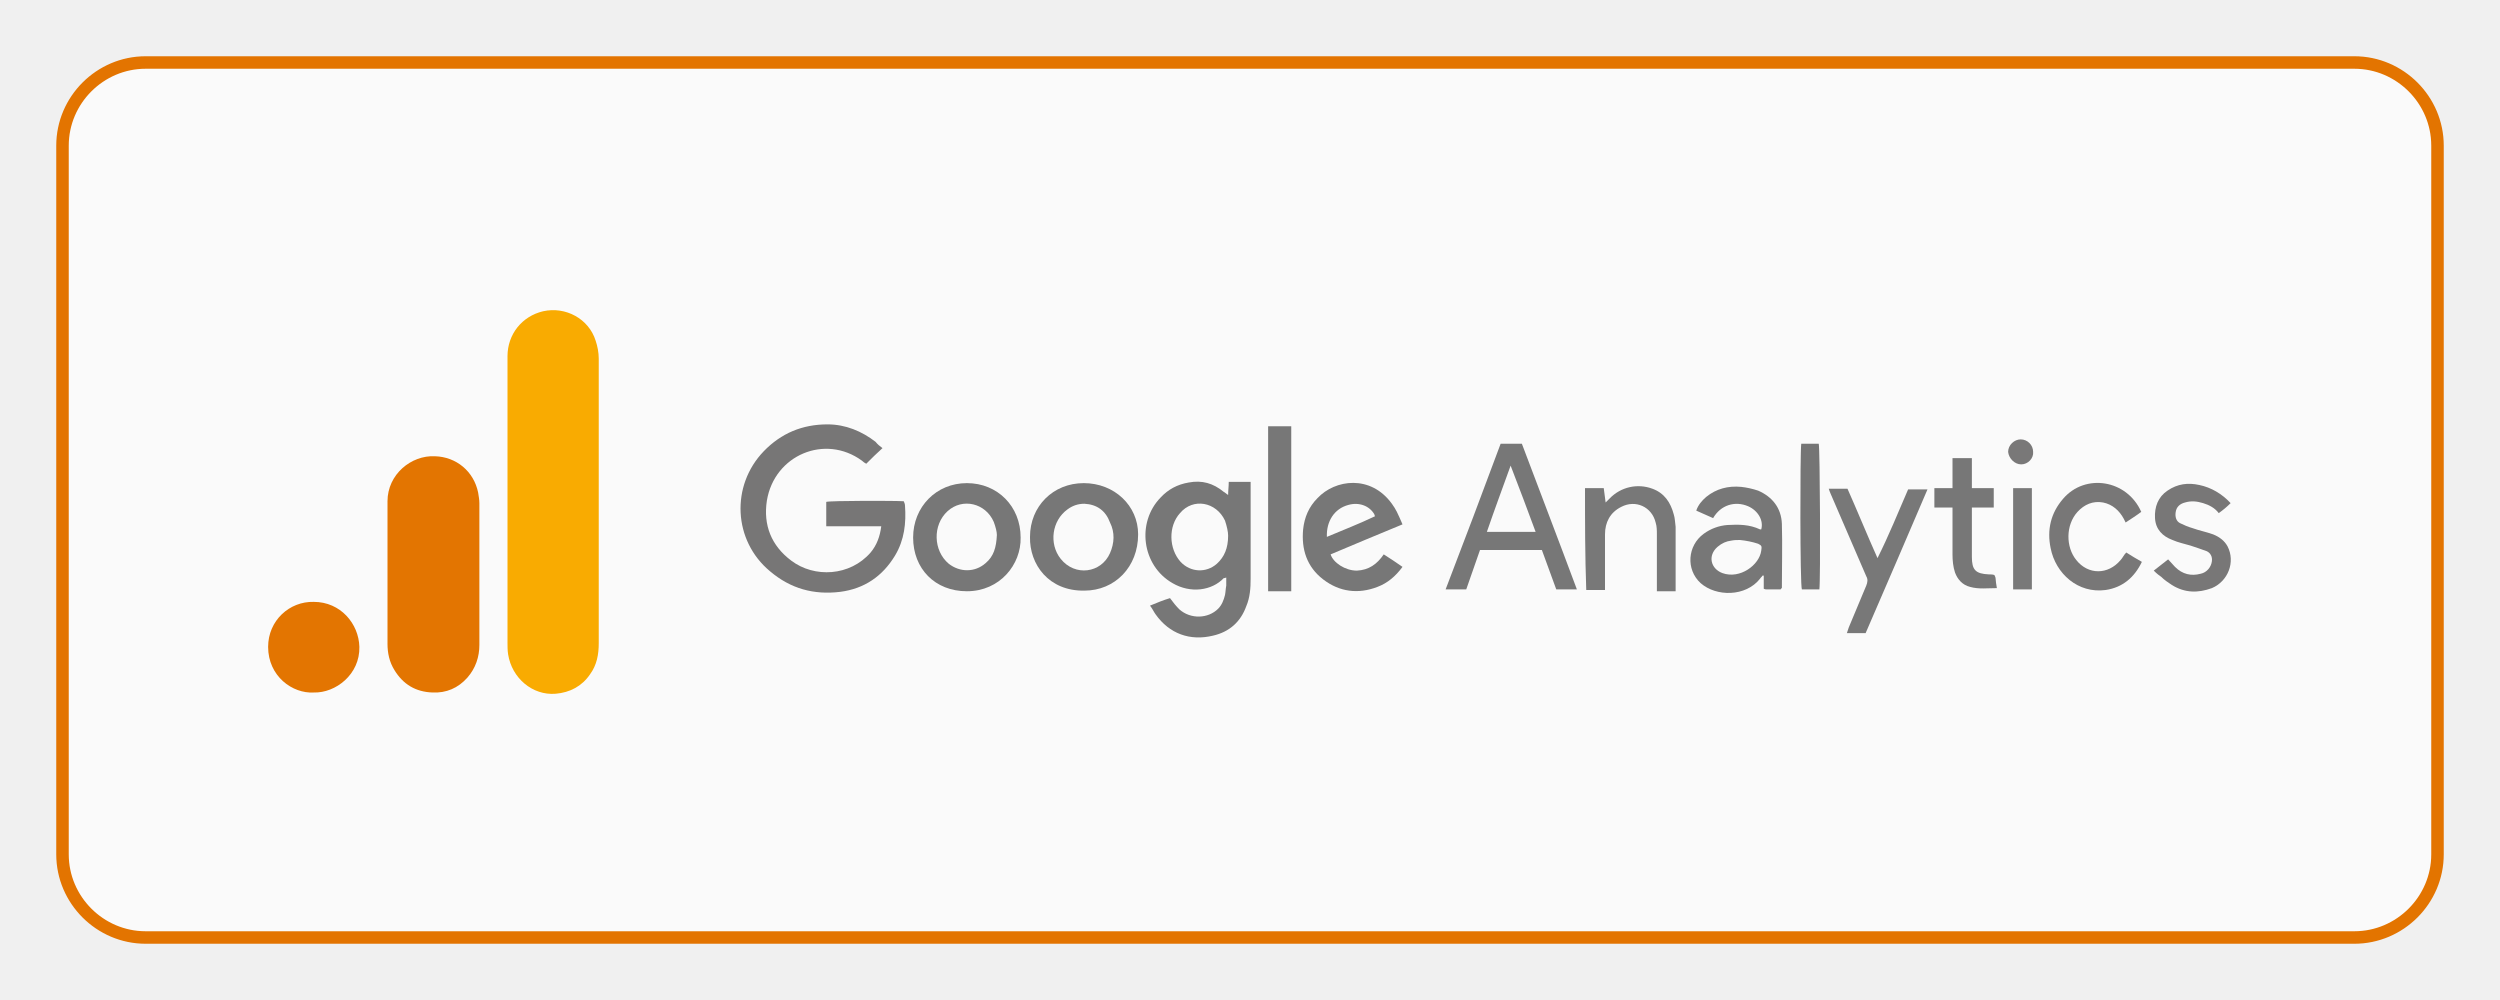
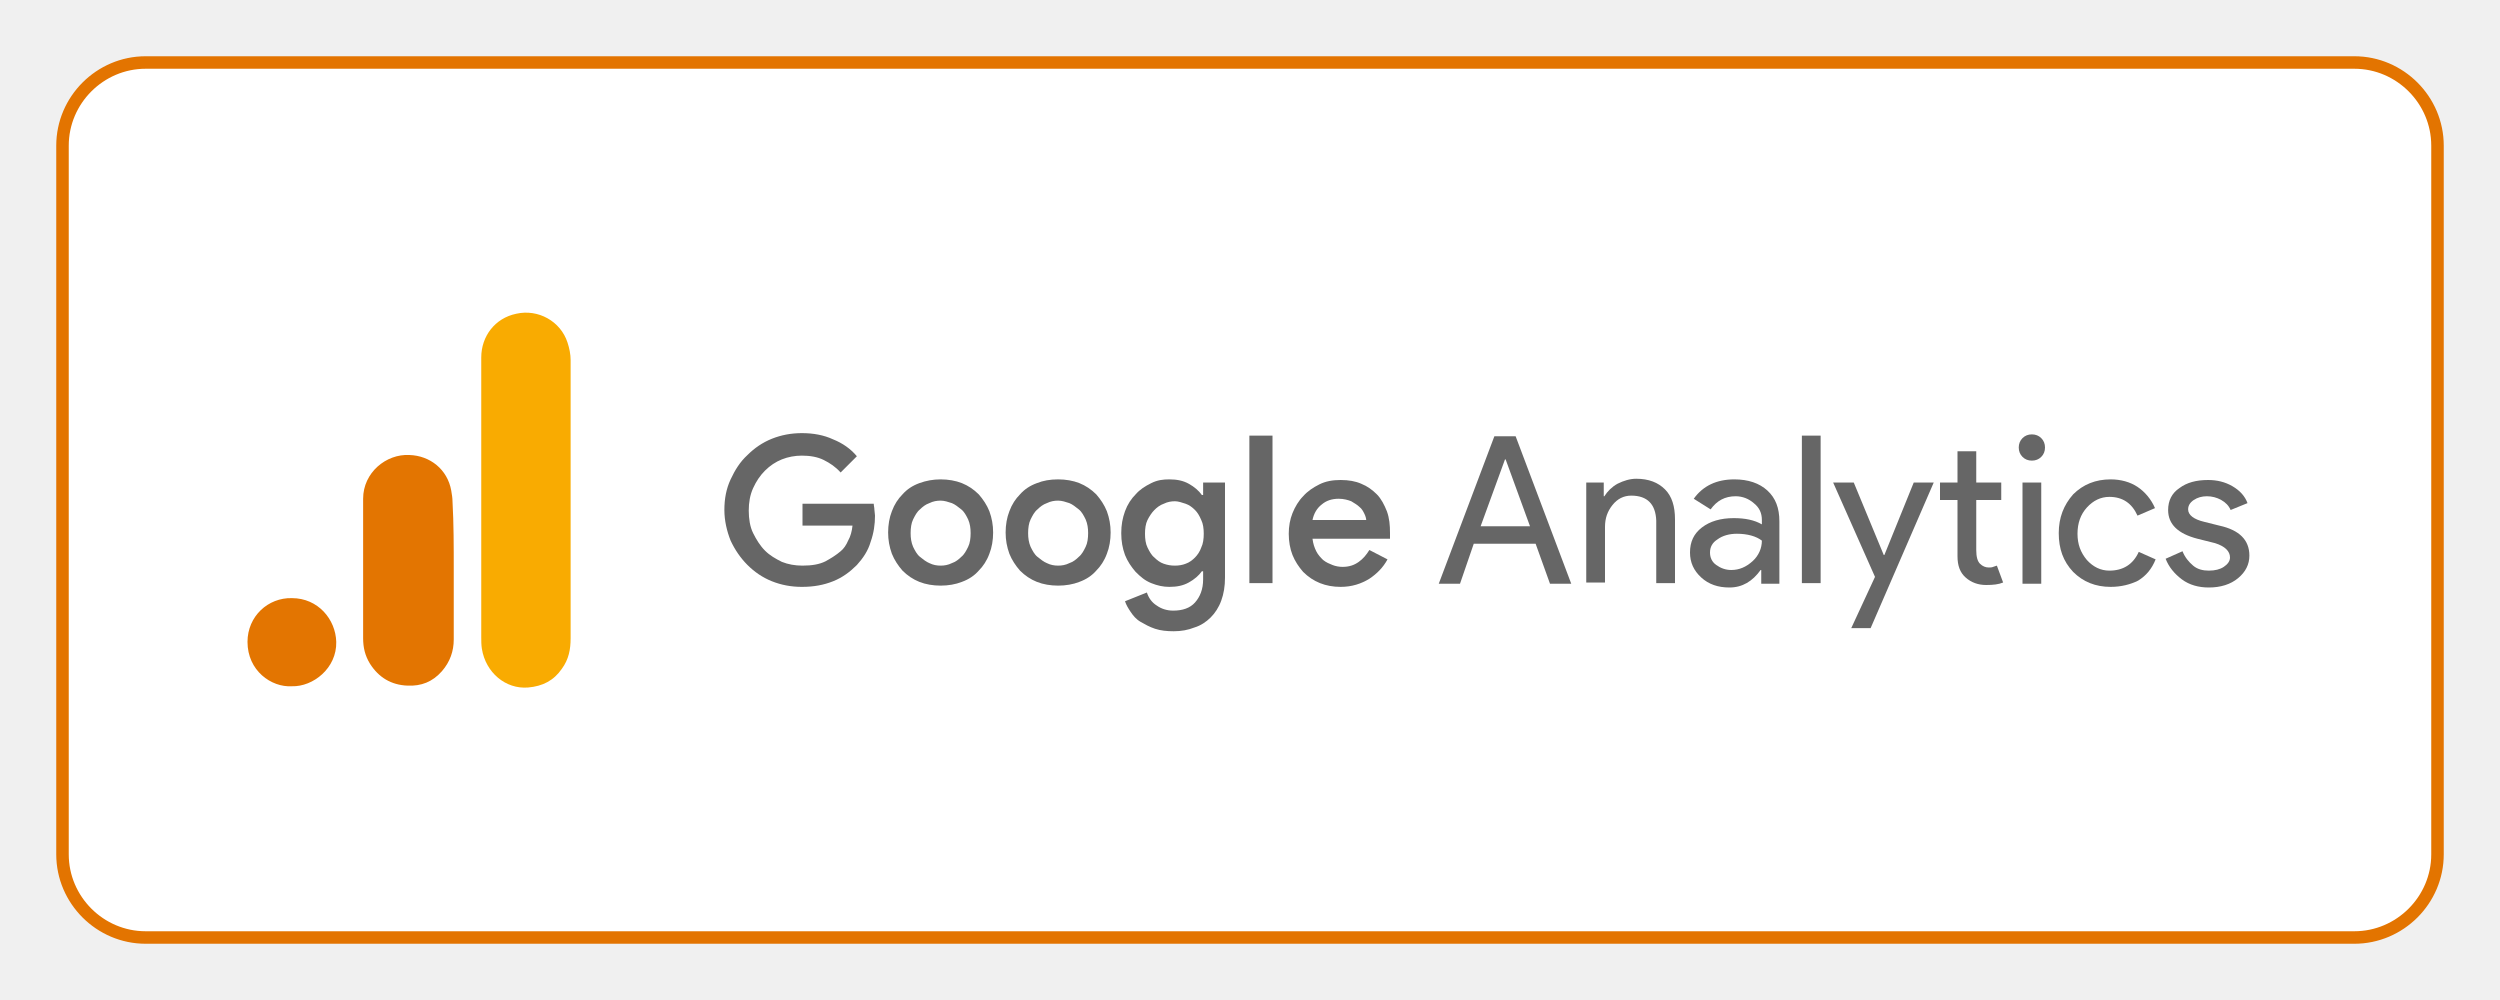
- <svg xmlns="http://www.w3.org/2000/svg" version="1.1" id="Layer_2" x="0px" y="0px" viewBox="0 0 400 160" style="enable-background:new 0 0 400 160;" xml:space="preserve">
+ <svg xmlns="http://www.w3.org/2000/svg" version="1.1" id="Layer_2_1_" x="0px" y="0px" viewBox="0 0 400 160" style="enable-background:new 0 0 400 160;" xml:space="preserve">
  <style type="text/css">
- 	.st0{fill:#FAFAFA;stroke:#E37400;stroke-width:2;stroke-miterlimit:10;}
- 	.st1{fill:#F9AB01;}
- 	.st2{fill:#E37501;}
- 	.st3{fill:#777676;}
- 	.st4{fill:#777777;}
- 	.st5{fill:#787878;}
- 	.st6{fill:#787777;}
- 	.st7{fill:#757575;}
- 	.st8{fill:#797979;}
- 	.st9{fill:#797878;}
+ 	.st0{fill:#FFFFFF;stroke:#E37400;stroke-width:2;stroke-miterlimit:10;}
+ 	.st1{enable-background:new    ;}
+ 	.st2{fill:#666666;}
+ 	.st3{fill:#F9AB01;}
+ 	.st4{fill:#E37501;}
</style>
  <g>
    <path class="st0" d="M376.7,150H23.3C16,150,10,144,10,136.7V23.3C10,16,16,10,23.3,10h353.4c7.3,0,13.3,6,13.3,13.3v113.4   C390,144,384,150,376.7,150z" />
+   </g>
+   <g>
+     <g class="st1">
+       <path class="st2" d="M128.3,80.6h11.5c0,0.3,0.1,0.6,0.1,0.9c0,0.3,0.1,0.7,0.1,1c0,1.4-0.2,2.8-0.7,4.2c-0.4,1.4-1.2,2.6-2.2,3.7    c-1.1,1.1-2.3,2-3.8,2.6c-1.5,0.6-3.1,0.9-5,0.9c-1.7,0-3.3-0.3-4.8-0.9c-1.5-0.6-2.8-1.5-3.9-2.6c-1.1-1.1-2-2.4-2.7-3.9    c-0.6-1.5-1-3.2-1-4.9c0-1.8,0.3-3.4,1-4.9s1.5-2.8,2.7-3.9c1.1-1.1,2.4-2,3.9-2.6c1.5-0.6,3.1-0.9,4.8-0.9c1.8,0,3.5,0.3,5,1    c1.5,0.6,2.8,1.5,3.8,2.7l-2.6,2.6c-0.8-0.9-1.7-1.5-2.7-2c-1-0.5-2.2-0.7-3.5-0.7c-1.1,0-2.2,0.2-3.2,0.6c-1,0.4-1.9,1-2.7,1.8    c-0.8,0.8-1.4,1.7-1.9,2.8c-0.5,1.1-0.7,2.3-0.7,3.6c0,1.3,0.2,2.6,0.7,3.6s1.1,2,1.9,2.8s1.7,1.3,2.7,1.8c1,0.4,2.1,0.6,3.3,0.6    c1.5,0,2.7-0.2,3.7-0.7c0.9-0.5,1.7-1,2.4-1.6c0.5-0.4,0.9-1,1.2-1.7c0.4-0.7,0.6-1.5,0.7-2.4h-8V80.6z" />
+       <path class="st2" d="M150.5,76.7c1.2,0,2.4,0.2,3.4,0.6c1,0.4,1.9,1,2.7,1.8c0.7,0.8,1.3,1.7,1.7,2.7c0.4,1.1,0.6,2.2,0.6,3.4    c0,1.2-0.2,2.4-0.6,3.4c-0.4,1.1-1,2-1.7,2.7c-0.7,0.8-1.6,1.4-2.7,1.8c-1,0.4-2.2,0.6-3.4,0.6c-1.2,0-2.4-0.2-3.4-0.6    c-1-0.4-1.9-1-2.7-1.8c-0.7-0.8-1.3-1.7-1.7-2.7c-0.4-1.1-0.6-2.2-0.6-3.4c0-1.2,0.2-2.4,0.6-3.4c0.4-1.1,1-2,1.7-2.7    c0.7-0.8,1.6-1.4,2.7-1.8C148.2,76.9,149.3,76.7,150.5,76.7z M150.5,90.5c0.6,0,1.2-0.1,1.8-0.4c0.6-0.2,1.1-0.6,1.5-1    c0.5-0.4,0.8-1,1.1-1.6c0.3-0.6,0.4-1.4,0.4-2.2c0-0.8-0.1-1.5-0.4-2.2c-0.3-0.6-0.6-1.2-1.1-1.6c-0.5-0.4-1-0.8-1.5-1    c-0.6-0.2-1.2-0.4-1.8-0.4c-0.6,0-1.2,0.1-1.8,0.4c-0.6,0.2-1.1,0.6-1.5,1c-0.5,0.4-0.8,1-1.1,1.6c-0.3,0.6-0.4,1.4-0.4,2.2    c0,0.8,0.1,1.5,0.4,2.2c0.3,0.6,0.6,1.2,1.1,1.6c0.5,0.4,1,0.8,1.5,1C149.3,90.4,149.9,90.5,150.5,90.5z" />
+       <path class="st2" d="M169.3,76.7c1.2,0,2.4,0.2,3.4,0.6c1,0.4,1.9,1,2.7,1.8c0.7,0.8,1.3,1.7,1.7,2.7c0.4,1.1,0.6,2.2,0.6,3.4    c0,1.2-0.2,2.4-0.6,3.4c-0.4,1.1-1,2-1.7,2.7c-0.7,0.8-1.6,1.4-2.7,1.8c-1,0.4-2.2,0.6-3.4,0.6c-1.2,0-2.4-0.2-3.4-0.6    c-1-0.4-1.9-1-2.7-1.8c-0.7-0.8-1.3-1.7-1.7-2.7c-0.4-1.1-0.6-2.2-0.6-3.4c0-1.2,0.2-2.4,0.6-3.4c0.4-1.1,1-2,1.7-2.7    c0.7-0.8,1.6-1.4,2.7-1.8C166.9,76.9,168,76.7,169.3,76.7z M169.3,90.5c0.6,0,1.2-0.1,1.8-0.4c0.6-0.2,1.1-0.6,1.5-1    c0.5-0.4,0.8-1,1.1-1.6c0.3-0.6,0.4-1.4,0.4-2.2c0-0.8-0.1-1.5-0.4-2.2c-0.3-0.6-0.6-1.2-1.1-1.6c-0.5-0.4-1-0.8-1.5-1    c-0.6-0.2-1.2-0.4-1.8-0.4c-0.6,0-1.2,0.1-1.8,0.4c-0.6,0.2-1.1,0.6-1.5,1c-0.5,0.4-0.8,1-1.1,1.6c-0.3,0.6-0.4,1.4-0.4,2.2    c0,0.8,0.1,1.5,0.4,2.2c0.3,0.6,0.6,1.2,1.1,1.6c0.5,0.4,1,0.8,1.5,1C168.1,90.4,168.7,90.5,169.3,90.5z" />
+       <path class="st2" d="M187.8,101c-1.1,0-2.1-0.1-3-0.4c-0.9-0.3-1.6-0.7-2.3-1.1s-1.2-1-1.6-1.6c-0.4-0.6-0.7-1.1-0.9-1.7l3.5-1.4    c0.3,0.9,0.8,1.6,1.6,2.1c0.7,0.5,1.6,0.8,2.6,0.8c1.5,0,2.7-0.4,3.5-1.3c0.8-0.9,1.3-2.1,1.3-3.7v-1.3h-0.2    c-0.5,0.7-1.2,1.3-2.1,1.8c-0.9,0.5-1.9,0.7-3.1,0.7c-1,0-1.9-0.2-2.9-0.6s-1.7-1-2.5-1.8c-0.7-0.8-1.3-1.7-1.7-2.7    c-0.4-1.1-0.6-2.2-0.6-3.5s0.2-2.4,0.6-3.5c0.4-1.1,1-2,1.7-2.7c0.7-0.8,1.5-1.3,2.5-1.8s1.9-0.6,2.9-0.6c1.2,0,2.2,0.2,3.1,0.7    c0.9,0.5,1.6,1.1,2.1,1.8h0.2v-2h3.5v15.2c0,1.4-0.2,2.6-0.6,3.7c-0.4,1.1-1,2-1.7,2.7c-0.7,0.7-1.6,1.3-2.6,1.6    C190.1,100.8,189,101,187.8,101z M188,90.5c0.6,0,1.2-0.1,1.7-0.3c0.6-0.2,1.1-0.6,1.5-1c0.4-0.4,0.8-1,1-1.6    c0.3-0.6,0.4-1.4,0.4-2.2c0-0.8-0.1-1.6-0.4-2.2c-0.3-0.7-0.6-1.2-1-1.6c-0.4-0.4-0.9-0.8-1.5-1c-0.6-0.2-1.2-0.4-1.7-0.4    c-0.6,0-1.2,0.1-1.8,0.4c-0.6,0.2-1.1,0.6-1.5,1c-0.4,0.4-0.8,1-1.1,1.6c-0.3,0.6-0.4,1.4-0.4,2.2s0.1,1.6,0.4,2.2    c0.3,0.6,0.6,1.2,1.1,1.6c0.4,0.4,0.9,0.8,1.5,1C186.8,90.4,187.3,90.5,188,90.5z" />
+       <path class="st2" d="M199.9,93.4V69.7h3.7v23.6H199.9z" />
+       <path class="st2" d="M222,89.5c-0.7,1.3-1.7,2.3-2.9,3.1c-1.3,0.8-2.8,1.3-4.6,1.3c-1.2,0-2.3-0.2-3.3-0.6c-1-0.4-1.9-1-2.7-1.8    c-0.7-0.8-1.3-1.7-1.7-2.7s-0.6-2.2-0.6-3.4c0-1.2,0.2-2.3,0.6-3.3c0.4-1,1-2,1.7-2.7c0.7-0.8,1.6-1.4,2.6-1.9s2.1-0.7,3.4-0.7    c1.3,0,2.4,0.2,3.3,0.6c1,0.4,1.8,1,2.5,1.7c0.7,0.7,1.2,1.7,1.6,2.7c0.4,1.1,0.5,2.2,0.5,3.5c0,0.1,0,0.2,0,0.3    c0,0.1,0,0.2,0,0.3c0,0.1,0,0.2,0,0.3h-12.4c0.1,0.8,0.3,1.4,0.6,2c0.3,0.6,0.7,1,1.1,1.4c0.5,0.4,1,0.6,1.5,0.8    c0.5,0.2,1.1,0.3,1.6,0.3c1.1,0,1.9-0.3,2.6-0.8c0.7-0.5,1.2-1.1,1.7-1.9L222,89.5z M218.6,83.3c0-0.3-0.1-0.7-0.3-1.1    s-0.4-0.8-0.8-1.1c-0.3-0.3-0.8-0.6-1.3-0.9c-0.5-0.2-1.2-0.4-2-0.4c-1.1,0-2,0.3-2.7,0.9c-0.8,0.6-1.3,1.5-1.5,2.5H218.6z" />
+     </g>
+     <g class="st1">
+       <path class="st2" d="M233.6,93.4h-3.4l8.9-23.6h3.4l8.9,23.6h-3.4l-2.3-6.4h-9.9L233.6,93.4z M240.8,73.5l-3.9,10.7h7.9l-3.9-10.7    H240.8z" />
+       <path class="st2" d="M253.7,77.2h2.9v2.2h0.1c0.5-0.8,1.2-1.5,2.1-2c1-0.5,2-0.8,3-0.8c2,0,3.5,0.6,4.6,1.7s1.6,2.7,1.6,4.8v10.2    h-3v-10c-0.1-2.6-1.4-4-4-4c-1.2,0-2.2,0.5-3,1.5c-0.8,1-1.2,2.1-1.2,3.5v8.9h-3V77.2z" />
+       <path class="st2" d="M277.5,76.7c2.2,0,4,0.6,5.3,1.8c1.3,1.2,1.9,2.8,1.9,4.9v10h-2.9v-2.2h-0.1c-1.3,1.8-2.9,2.8-5,2.8    c-1.8,0-3.3-0.5-4.5-1.6c-1.2-1.1-1.8-2.4-1.8-4c0-1.7,0.6-3,1.9-4c1.3-1,3-1.5,5.1-1.5c1.8,0,3.3,0.3,4.5,1v-0.7    c0-1.1-0.4-2-1.3-2.7c-0.8-0.7-1.8-1.1-2.9-1.1c-1.7,0-3,0.7-4,2.1l-2.7-1.7C272.5,77.7,274.7,76.7,277.5,76.7z M273.6,88.4    c0,0.8,0.3,1.5,1,2c0.7,0.5,1.5,0.8,2.4,0.8c1.3,0,2.4-0.5,3.4-1.4s1.5-2.1,1.5-3.3c-0.9-0.7-2.3-1.1-4-1.1    c-1.2,0-2.3,0.3-3.1,0.9C274,86.8,273.6,87.5,273.6,88.4z" />
+       <path class="st2" d="M291.3,69.7v23.6h-3V69.7H291.3z" />
+       <path class="st2" d="M309.4,77.2l-10.1,23.3h-3.1l3.8-8.2l-6.7-15.1h3.3l4.8,11.6h0.1l4.7-11.6H309.4z" />
+       <path class="st2" d="M317.8,93.6c-1.3,0-2.4-0.4-3.3-1.2c-0.9-0.8-1.3-1.9-1.3-3.4v-9h-2.8v-2.8h2.8v-5h3v5h4V80h-4V88    c0,1.1,0.2,1.8,0.6,2.2c0.4,0.4,0.9,0.6,1.4,0.6c0.2,0,0.5,0,0.7-0.1c0.2-0.1,0.4-0.1,0.6-0.2l1,2.7    C319.8,93.5,318.9,93.6,317.8,93.6z" />
+       <path class="st2" d="M327.2,71.6c0,0.6-0.2,1.1-0.6,1.5c-0.4,0.4-0.9,0.6-1.5,0.6c-0.6,0-1.1-0.2-1.5-0.6s-0.6-0.9-0.6-1.5    s0.2-1.1,0.6-1.5s0.9-0.6,1.5-0.6c0.6,0,1.1,0.2,1.5,0.6C327,70.5,327.2,71,327.2,71.6z M326.6,77.2v16.2h-3V77.2H326.6z" />
+       <path class="st2" d="M337.7,93.9c-2.4,0-4.4-0.8-6-2.4c-1.6-1.7-2.3-3.7-2.3-6.2c0-2.5,0.8-4.5,2.3-6.2c1.6-1.6,3.6-2.4,6-2.4    c1.6,0,3.1,0.4,4.3,1.2c1.2,0.8,2.2,2,2.8,3.4l-2.8,1.2c-0.9-2-2.4-3-4.5-3c-1.4,0-2.6,0.6-3.6,1.7c-1,1.1-1.5,2.5-1.5,4.2    s0.5,3,1.5,4.2c1,1.1,2.2,1.7,3.6,1.7c2.2,0,3.8-1,4.7-3l2.7,1.2c-0.6,1.5-1.5,2.6-2.8,3.4C340.9,93.5,339.4,93.9,337.7,93.9z" />
+       <path class="st2" d="M359.9,88.9c0,1.4-0.6,2.6-1.8,3.6c-1.2,1-2.8,1.5-4.7,1.5c-1.6,0-3.1-0.4-4.3-1.3s-2.1-2-2.6-3.3l2.7-1.2    c0.4,1,1,1.7,1.7,2.3s1.6,0.8,2.5,0.8c1,0,1.8-0.2,2.4-0.6c0.6-0.4,1-0.9,1-1.5c0-1-0.8-1.8-2.4-2.3l-2.8-0.7    c-3.1-0.8-4.7-2.3-4.7-4.6c0-1.5,0.6-2.7,1.8-3.5c1.2-0.9,2.7-1.3,4.6-1.3c1.4,0,2.7,0.3,3.9,1s2,1.6,2.4,2.7l-2.7,1.1    c-0.3-0.7-0.8-1.2-1.5-1.6c-0.7-0.4-1.5-0.6-2.3-0.6c-0.8,0-1.5,0.2-2.1,0.6c-0.6,0.4-0.9,0.9-0.9,1.5c0,0.9,0.9,1.6,2.6,2    l2.4,0.6C358.3,84.8,359.9,86.4,359.9,88.9z" />
+     </g>
    <g>
-       <g>
-         <path class="st1" d="M81.2,79.9c0-7.6,0-15.3,0-22.9c0-3.5,2.3-6.4,5.7-7.2c3.6-0.8,7.3,1.2,8.4,4.7c0.3,0.9,0.5,1.9,0.5,2.9     c0,15.2,0,30.3,0,45.5c0,1.8-0.3,3.5-1.4,5c-1.3,1.9-3.2,2.9-5.5,3.1c-3.7,0.3-7-2.5-7.6-6.3c-0.1-0.6-0.1-1.3-0.1-1.9     C81.2,95,81.2,87.4,81.2,79.9z" />
-         <path class="st2" d="M76.7,91.7c0,3.8,0,7.7,0,11.5c0,1.9-0.6,3.7-1.9,5.2c-1.5,1.7-3.4,2.5-5.6,2.4c-2.7-0.1-4.7-1.3-6.1-3.6     c-0.8-1.3-1.1-2.7-1.1-4.2c0-7.6,0-15.2,0-22.8c0-4.3,3.8-7.4,7.6-7.2c3.4,0.1,6.2,2.4,6.9,5.8c0.1,0.6,0.2,1.2,0.2,1.7     C76.7,84.2,76.7,87.9,76.7,91.7z" />
-         <path class="st2" d="M50.2,110.8c-3.4,0.2-7.3-2.6-7.3-7.3c0-4.2,3.4-7.3,7.3-7.2c4.3,0,7.2,3.5,7.3,7.2     C57.6,107.9,53.7,110.9,50.2,110.8z" />
-       </g>
-       <g>
-         <path class="st3" d="M141.2,71.7c-0.9,0.8-1.7,1.6-2.6,2.5c-0.2-0.1-0.5-0.3-0.7-0.5c-5.9-4.3-14-0.9-15.2,6.4     c-0.6,3.9,0.7,7.2,3.9,9.6c3.7,2.8,9.4,2.5,12.7-1.3c1-1.2,1.5-2.6,1.7-4.2c-2.9,0-5.8,0-8.8,0c0-1.4,0-2.6,0-3.9     c0.6-0.2,11-0.2,12.4-0.1c0.1,0.2,0.2,0.5,0.2,0.7c0.2,2.8-0.1,5.5-1.6,8c-2,3.3-4.9,5.3-8.8,5.8c-4.2,0.5-7.9-0.5-11.2-3.3     c-5.9-4.9-6.3-13.7-1-19.2c2.8-2.9,6.2-4.3,10.2-4.3c2.9,0,5.5,1.1,7.7,2.8C140.4,71.1,140.8,71.4,141.2,71.7z" />
-         <path class="st4" d="M184,96.9c1.2-0.5,2.2-0.9,3.2-1.2c0.5,0.7,1,1.3,1.5,1.8c1.8,1.6,4.6,1.5,6.2-0.1c0.6-0.6,0.9-1.4,1.1-2.2     c0.1-0.5,0.1-1,0.2-1.5c0-0.4,0-0.8,0-1.3c-0.2,0.1-0.3,0.1-0.4,0.1c-1.9,2-5.3,2.5-8.2,0.8c-4.9-2.8-5.8-9.7-1.9-13.7     c1.2-1.3,2.7-2.1,4.5-2.4c2.1-0.4,3.9,0.1,5.6,1.5c0.2,0.1,0.4,0.3,0.7,0.5c0-0.7,0.1-1.4,0.1-2.1c1.2,0,2.3,0,3.5,0     c0,0.3,0,0.5,0,0.8c0,4.9,0,9.8,0,14.7c0,1.5-0.1,3-0.7,4.4c-0.9,2.5-2.7,4.1-5.3,4.7c-3.7,0.9-7-0.3-9.2-3.4     C184.6,97.9,184.4,97.4,184,96.9z M196.5,85.7c0-0.6-0.2-1.5-0.5-2.4c-1.4-3-5.1-3.7-7.2-1.2c-1.9,2.1-1.8,5.7,0.1,7.8     c1.6,1.7,4.1,1.8,5.8,0.3C195.9,89.1,196.5,87.7,196.5,85.7z" />
-         <path class="st4" d="M234.6,94.3c-1.1,0-2.1,0-3.3,0c3-7.8,5.9-15.5,8.8-23.3c1.1,0,2.2,0,3.4,0c2.9,7.7,5.9,15.5,8.8,23.3     c-1.1,0-2.2,0-3.3,0c-0.8-2.1-1.5-4.2-2.3-6.3c-3.3,0-6.6,0-9.9,0C236.1,90.1,235.3,92.2,234.6,94.3z M245.7,85.1     c-1.3-3.5-2.6-7-4-10.6c-1.3,3.6-2.6,7.1-3.8,10.6C240.5,85.1,243.1,85.1,245.7,85.1z" />
-         <path class="st4" d="M164.8,85.9c0-4.9,3.7-8.6,8.6-8.6c4.9,0,8.7,3.6,8.7,8.2c0,5.2-3.7,9-8.6,9     C167.8,94.6,164.7,90.3,164.8,85.9z M173.5,80.6c-1,0-1.9,0.3-2.7,0.9c-2.5,1.8-3,5.5-1.1,7.9c2.3,2.9,6.5,2.3,7.9-0.9     c0.7-1.6,0.8-3.3,0-4.9C176.9,81.7,175.5,80.7,173.5,80.6z" />
-         <path class="st4" d="M163.3,86c0.1,4.3-3.3,8.6-8.6,8.6c-5.1,0-8.6-3.6-8.6-8.6c0-4.9,3.7-8.7,8.6-8.7     C159.6,77.3,163.3,81,163.3,86z M159.5,85.6c0-0.5-0.2-1.3-0.5-2.1c-1.3-3-5-3.9-7.4-1.7c-2.4,2.2-2.3,6.3,0.2,8.4     c1.8,1.4,4.2,1.4,5.9-0.1C159,89,159.4,87.6,159.5,85.6z" />
-         <path class="st4" d="M221.4,88.7c1.1,0.7,2,1.3,3,2c-1.1,1.5-2.4,2.6-4,3.2c-3.1,1.2-6.1,0.8-8.7-1.2c-2.6-2-3.5-4.8-3.2-8     c0.2-1.9,0.9-3.6,2.3-5c2.8-3,8.5-3.8,11.9,0.9c0.3,0.4,0.6,0.9,0.8,1.3c0.3,0.6,0.6,1.3,0.9,2c-3.9,1.6-7.7,3.2-11.5,4.8     c0.4,1.3,2.3,2.6,4.2,2.6C219,91.2,220.3,90.3,221.4,88.7z M212.3,85.9c2.6-1.1,5.2-2.1,7.7-3.3c-0.1-0.2-0.1-0.3-0.1-0.3     c-0.8-1.4-2.5-2-4.2-1.5C213.5,81.4,212.2,83.4,212.3,85.9z" />
-         <path class="st4" d="M284.9,94.3c-0.8,0-1.5,0-2.3,0c-0.1,0-0.2,0-0.4-0.1c0-0.7,0-1.4,0-2.1c-0.1,0-0.1,0-0.2,0     c-0.1,0.2-0.3,0.3-0.4,0.5c-2.3,2.9-7,2.9-9.5,0.7c-2.4-2.2-2.1-6,0.5-7.9c1.1-0.8,2.4-1.3,3.8-1.4c1.8-0.1,3.5-0.1,5.2,0.7     c0,0,0.1,0,0.2,0c0.4-1.4-0.5-3-2.1-3.7c-2.1-0.9-4.4-0.2-5.6,1.9c-0.9-0.4-1.8-0.8-2.7-1.2c0.3-0.9,0.9-1.6,1.6-2.2     c1.6-1.3,3.5-1.8,5.6-1.6c0.9,0.1,1.8,0.3,2.7,0.6c2.3,1,3.7,2.8,3.8,5.3c0.1,3.4,0,6.9,0,10.3C285,94.1,285,94.2,284.9,94.3z      M278.4,86.4c-0.5,0-0.9,0-1.4,0.1c-0.8,0.1-1.5,0.4-2.2,1c-1.6,1.4-1.1,3.5,0.8,4.2c2.8,1,5.9-1.3,6.2-3.6     c0.1-0.7,0.1-0.8-0.5-1.1C280.4,86.7,279.4,86.5,278.4,86.4z" />
-         <path class="st5" d="M253.6,78.1c1,0,2,0,3,0c0.1,0.7,0.2,1.5,0.3,2.3c0.3-0.3,0.4-0.4,0.6-0.6c1.8-1.9,4.5-2.5,6.9-1.6     c1.9,0.7,2.9,2.2,3.4,4.1c0.2,0.6,0.2,1.3,0.3,2c0,3.2,0,6.4,0,9.7c0,0.2,0,0.3,0,0.6c-1,0-1.9,0-3,0c0-0.3,0-0.6,0-0.9     c0-2.7,0-5.5,0-8.2c0-0.6,0-1.3-0.2-1.9c-0.6-2.5-3.2-3.7-5.5-2.5c-1.8,0.9-2.6,2.5-2.6,4.4c0,2.6,0,5.2,0,7.8c0,0.3,0,0.6,0,1.1     c-1,0-2,0-3,0C253.6,88.9,253.6,83.5,253.6,78.1z" />
-         <path class="st5" d="M305.3,78.3c1.1,0,2,0,3.1,0c-3.3,7.7-6.6,15.4-9.9,23c-1,0-2,0-3,0c0.1-0.3,0.2-0.6,0.3-0.9     c0.9-2.2,1.9-4.5,2.8-6.7c0.2-0.5,0.3-1,0-1.5c-1.9-4.4-3.8-8.8-5.7-13.2c-0.1-0.2-0.2-0.5-0.3-0.8c1,0,2,0,3,0     c1.6,3.6,3.1,7.3,4.8,11.1C302.2,85.7,303.7,82,305.3,78.3z" />
-         <path class="st6" d="M342.6,81.9c-0.8,0.6-1.6,1.1-2.5,1.7c-0.1-0.2-0.2-0.4-0.3-0.6c-0.7-1.3-1.8-2.3-3.3-2.6     c-1.6-0.3-3,0.3-4.1,1.5c-1.9,2.1-1.9,5.6-0.2,7.7c1.9,2.4,5.1,2.4,7.1,0c0.3-0.3,0.5-0.8,0.9-1.2c0.8,0.5,1.6,1,2.5,1.5     c-1.2,2.5-3.1,4.1-5.8,4.5c-4.4,0.6-8-2.6-8.8-6.7c-0.6-2.9,0-5.6,2-7.9C333.6,75.7,340.3,76.7,342.6,81.9z" />
-         <path class="st6" d="M344.6,91.3c0.8-0.6,1.5-1.2,2.3-1.8c0.4,0.4,0.8,0.9,1.1,1.2c1.2,1.2,2.6,1.5,4.1,1.1c1-0.2,1.7-1.1,1.8-2     c0.1-0.7-0.2-1.3-0.8-1.6c-0.8-0.3-1.7-0.6-2.6-0.9c-1-0.3-2-0.5-2.9-0.9c-1.6-0.6-2.7-1.7-2.8-3.5c-0.1-1.8,0.5-3.4,2-4.4     c1.6-1.1,3.3-1.3,5.1-0.9c1.9,0.4,3.6,1.4,5,2.9c-0.6,0.6-1.2,1.1-1.9,1.6c-0.6-0.8-1.5-1.3-2.5-1.6c-1-0.3-1.9-0.4-2.9-0.1     c-0.8,0.2-1.4,0.7-1.5,1.6c-0.1,0.7,0.1,1.4,0.7,1.7c0.6,0.3,1.3,0.6,2,0.8c1.1,0.4,2.2,0.6,3.3,1c1,0.4,1.8,1,2.3,1.9     c1.3,2.5,0.1,5.6-2.5,6.7c-2.2,0.8-4.3,0.8-6.4-0.5c-0.6-0.4-1.2-0.8-1.7-1.3C345.5,92.1,345.1,91.8,344.6,91.3z" />
-         <path class="st4" d="M202.9,94.6c0-8.8,0-17.6,0-26.4c0.6,0,1.2,0,1.8,0c0.6,0,1.2,0,1.9,0c0,8.8,0,17.5,0,26.4     C205.4,94.6,204.2,94.6,202.9,94.6z" />
-         <path class="st4" d="M319.5,94.1c-1.5,0-2.9,0.2-4.3-0.2c-1.2-0.3-2-1.2-2.4-2.3c-0.3-0.9-0.4-1.9-0.4-2.9c0-2.2,0-4.3,0-6.5     c0-0.3,0-0.6,0-1c-1,0-2,0-2.9,0c0-1.1,0-2,0-3.1c0.9,0,1.9,0,2.9,0c0-1.7,0-3.2,0-4.8c1,0,2,0,3.1,0c0,1.6,0,3.1,0,4.8     c1.2,0,2.4,0,3.5,0c0,1.1,0,2,0,3.1c-1.2,0-2.3,0-3.5,0c0,0.4,0,0.6,0,0.9c0,2.3,0,4.7,0,7c0,2.1,0.6,2.7,2.7,2.8     c0.3,0,0.6,0,0.9,0.1c0.1,0.2,0.2,0.4,0.2,0.6C319.3,92.9,319.4,93.5,319.5,94.1z" />
-         <path class="st7" d="M288.2,71c0.6,0,1.3,0,1.9,0c0.3,0,0.6,0,0.9,0c0.2,0.7,0.3,21.9,0.1,23.3c-0.9,0-1.9,0-2.8,0     C288,93.7,288,72.4,288.2,71z" />
-         <path class="st8" d="M322.1,78.1c1,0,2,0,3,0c0,5.4,0,10.8,0,16.2c-1,0-2,0-3,0C322.1,88.9,322.1,83.5,322.1,78.1z" />
-         <path class="st9" d="M323.4,74.3c-1.1,0-2-1-2.1-2c0-1.1,1-2,2-2c1.1,0,2,0.9,2,2C325.4,73.3,324.5,74.3,323.4,74.3z" />
-       </g>
+       <path class="st3" d="M77,79.6c0-7.4,0-15,0-22.4c0-3.4,2.2-6.3,5.6-7c3.5-0.8,7.1,1.2,8.2,4.6c0.3,0.9,0.5,1.9,0.5,2.8    c0,14.9,0,29.6,0,44.5c0,1.8-0.3,3.4-1.4,4.9c-1.3,1.9-3.1,2.8-5.4,3c-3.6,0.3-6.8-2.4-7.4-6.2c-0.1-0.6-0.1-1.3-0.1-1.9    C77,94.3,77,86.9,77,79.6z" />
+       <path class="st4" d="M72.6,91.1c0,3.7,0,7.5,0,11.2c0,1.9-0.6,3.6-1.9,5.1c-1.5,1.7-3.3,2.4-5.5,2.3c-2.6-0.1-4.6-1.3-6-3.5    c-0.8-1.3-1.1-2.6-1.1-4.1c0-7.4,0-14.9,0-22.3c0-4.2,3.7-7.2,7.4-7c3.3,0.1,6.1,2.3,6.7,5.7c0.1,0.6,0.2,1.2,0.2,1.7    C72.6,83.8,72.6,87.4,72.6,91.1z" />
+       <path class="st4" d="M46.7,109.8c-3.3,0.2-7.1-2.5-7.1-7.1c0-4.1,3.3-7.1,7.1-7c4.2,0,7,3.4,7.1,7    C53.9,106.9,50.1,109.9,46.7,109.8z" />
    </g>
  </g>
</svg>
